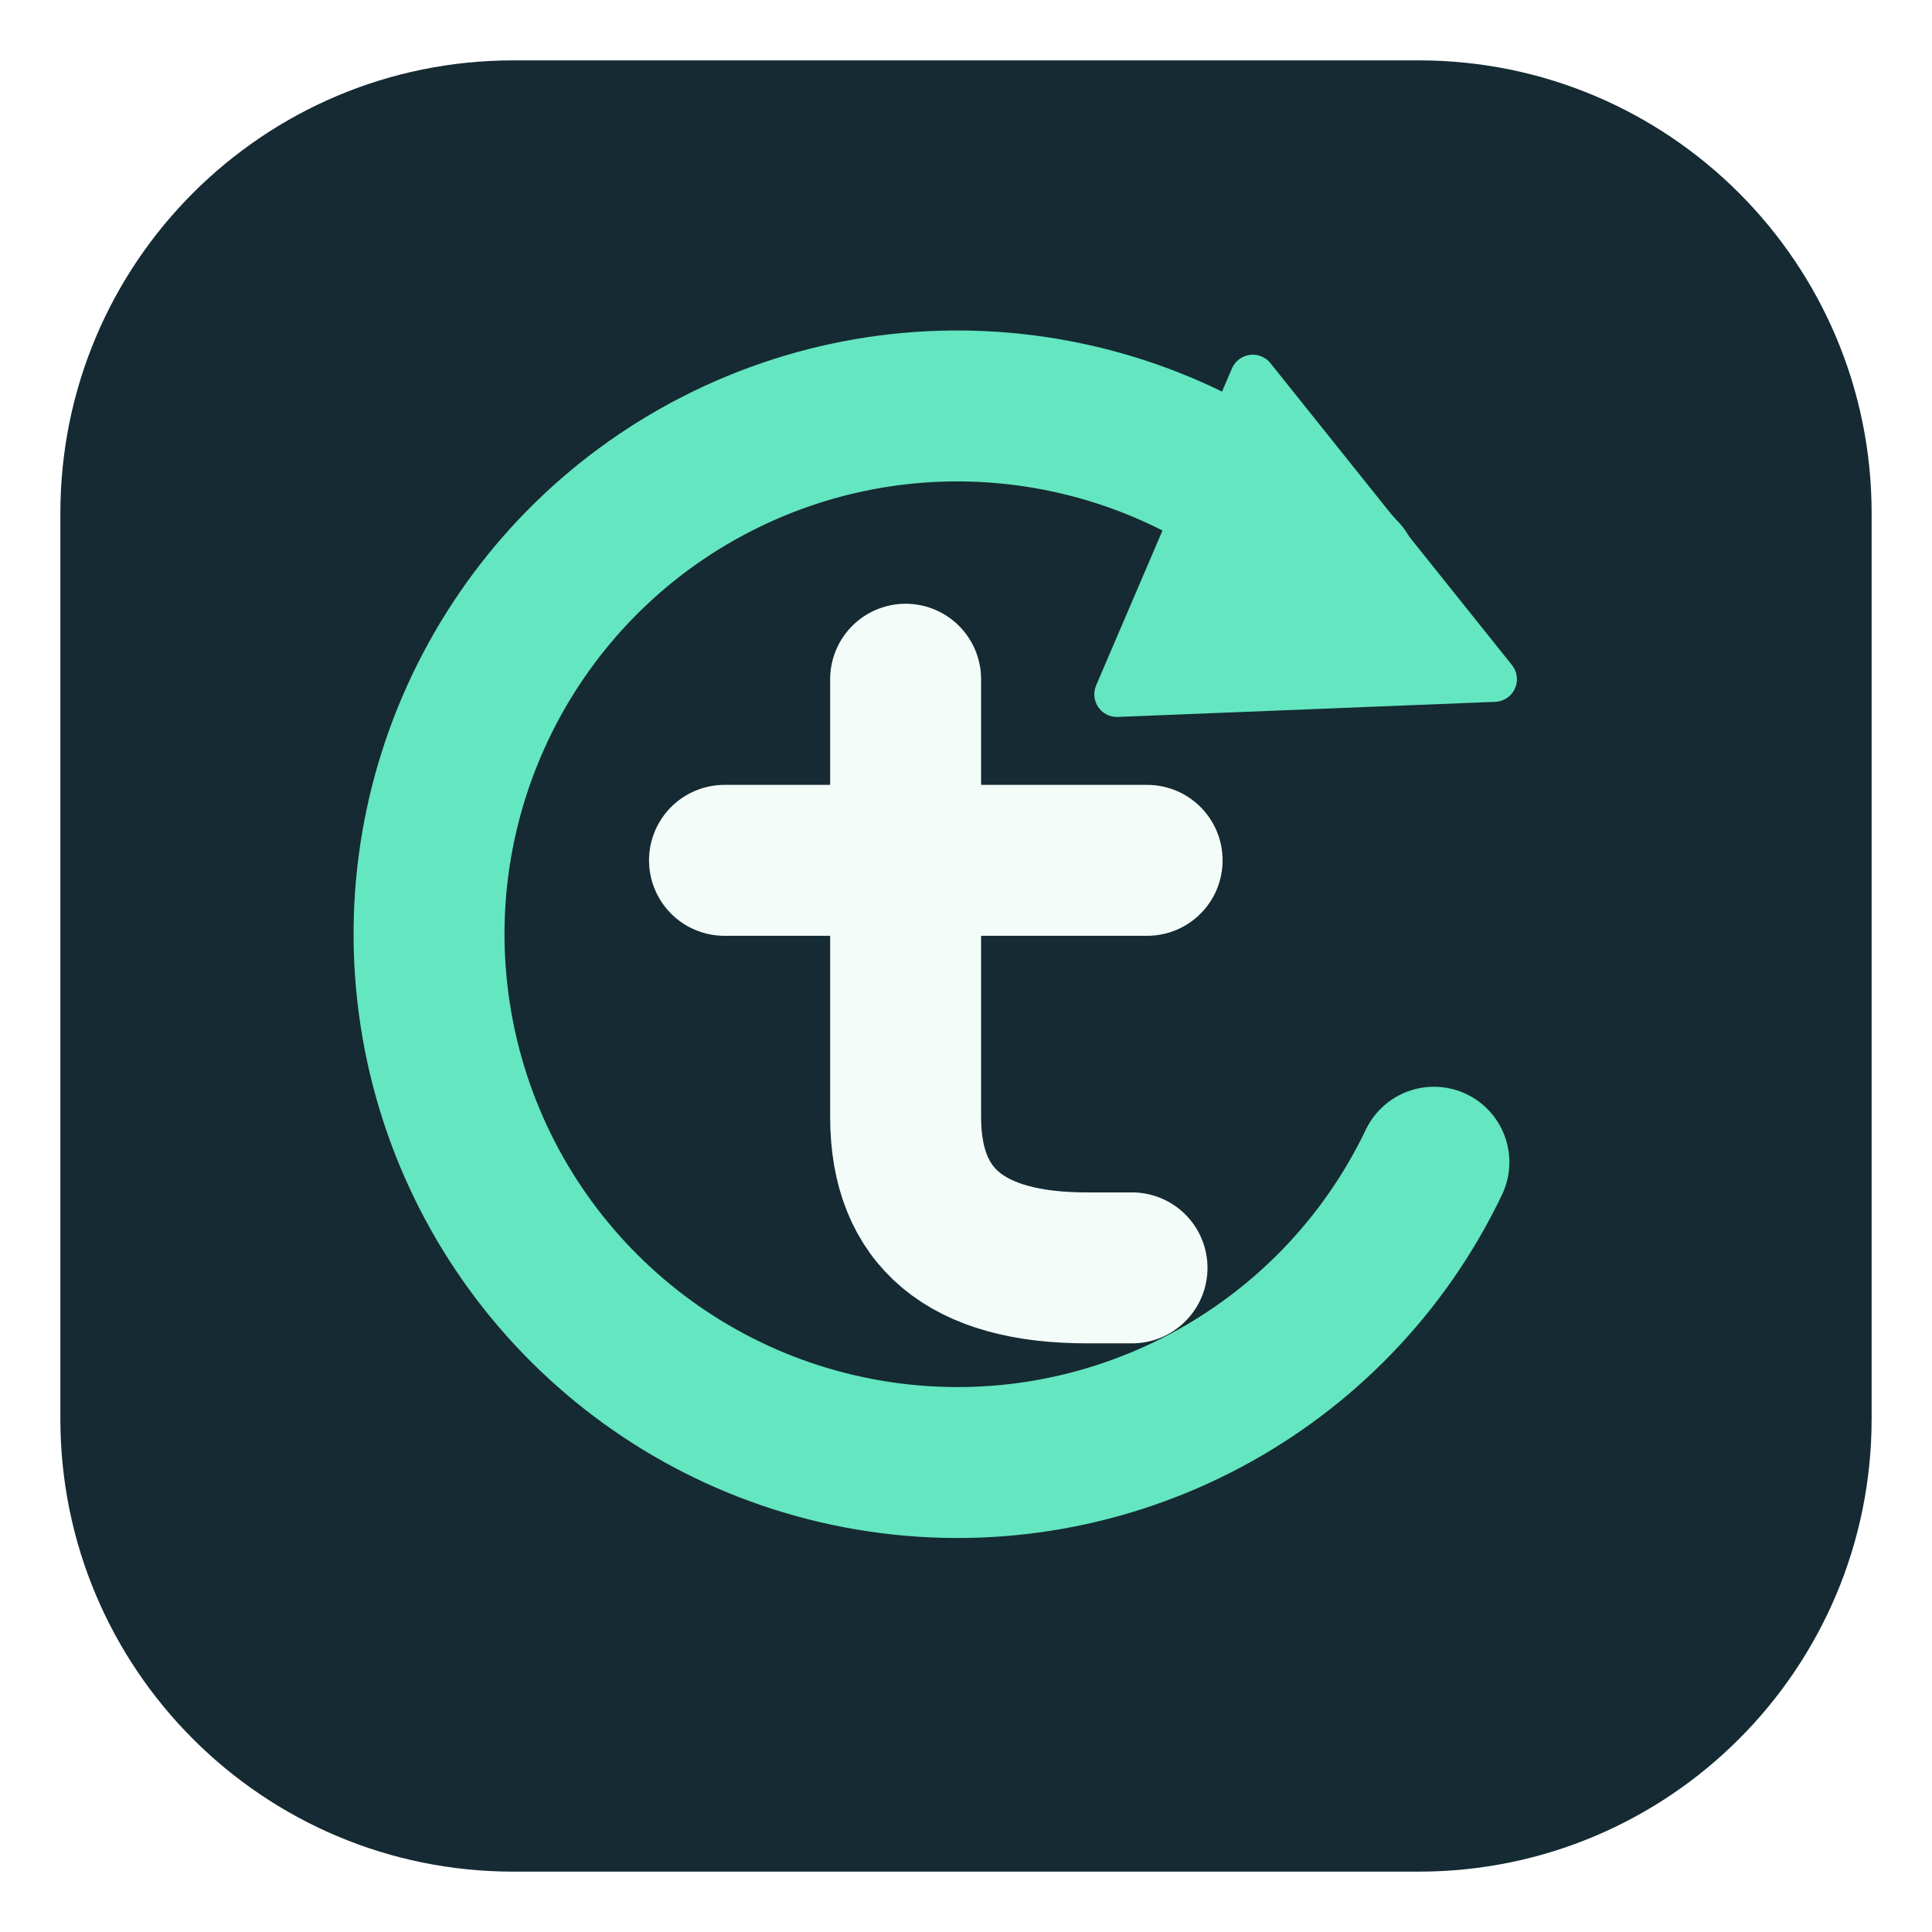
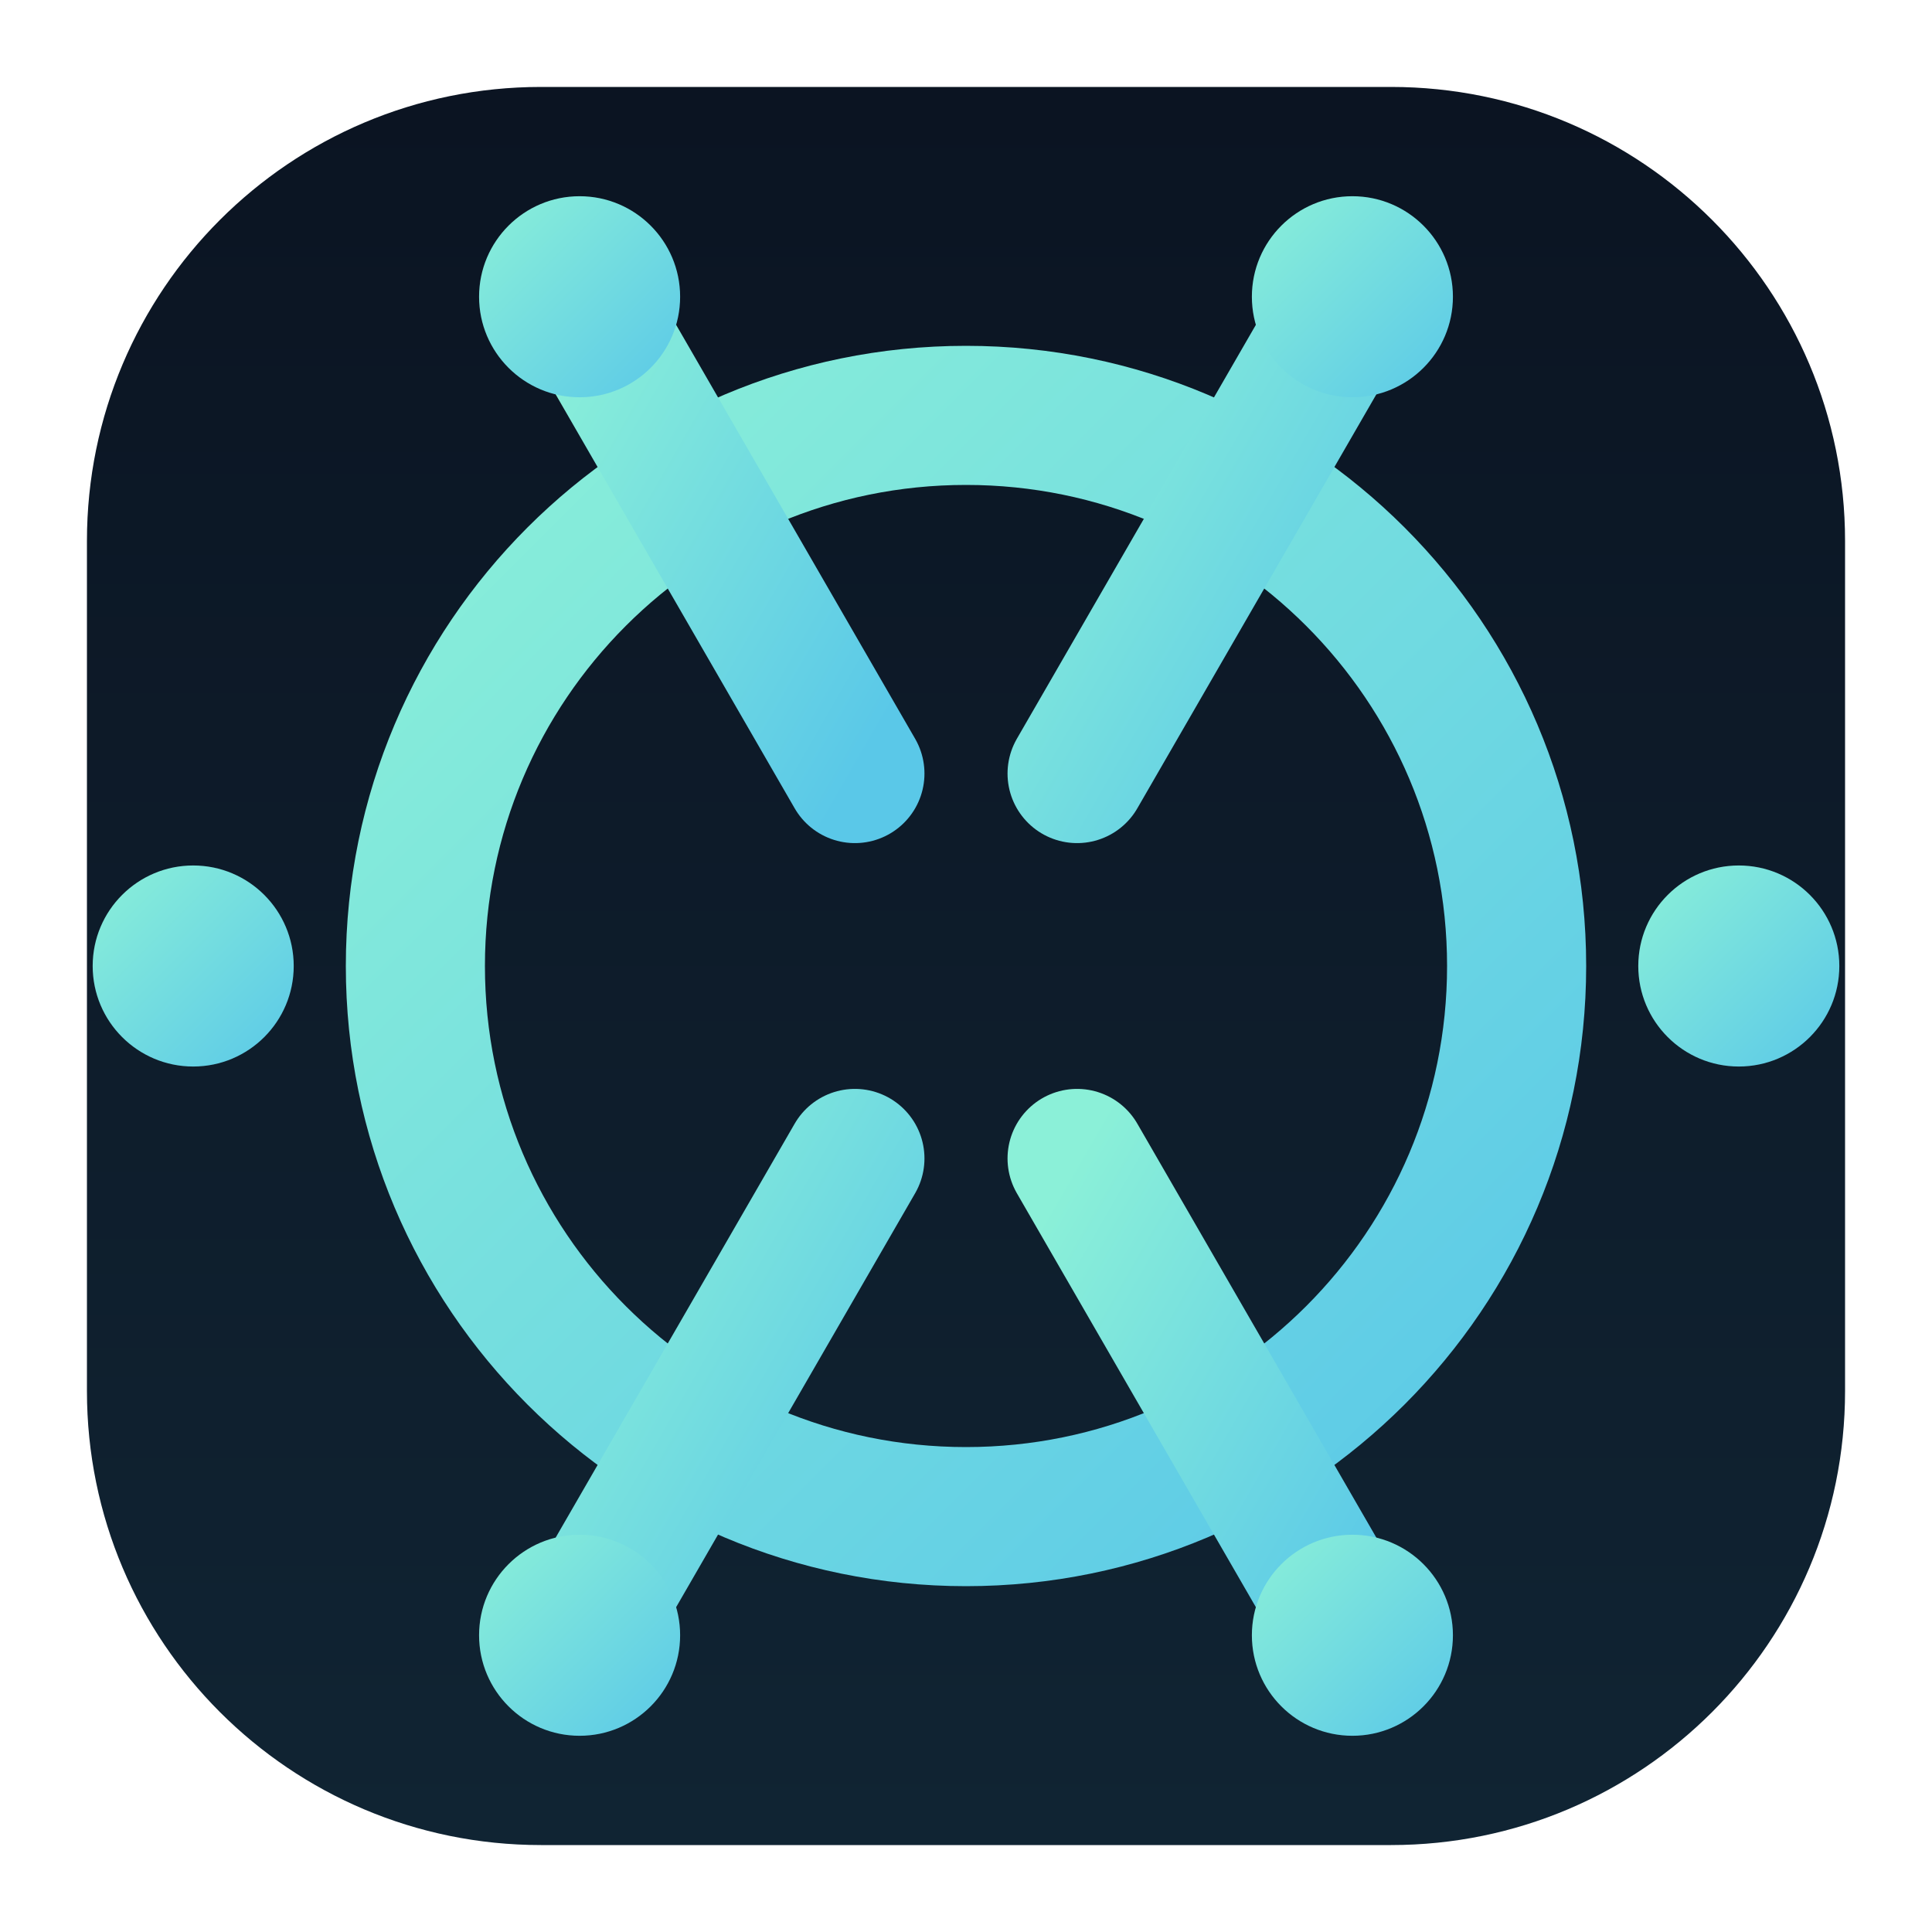
<svg xmlns="http://www.w3.org/2000/svg" width="128" height="128" viewBox="0 0 128 128">
-   <rect x="4" y="4" width="120" height="120" rx="30" fill="#152A32" />
-   <path d="M95 77a35 35 0 1 1-6-39" fill="none" stroke="#64E6C0" stroke-width="10" stroke-linecap="round" />
-   <path d="M83 25l16 20-25 1z" fill="#64E6C0" stroke="#64E6C0" stroke-width="3" stroke-linejoin="round" />
-   <path d="M60 45v29q0 10 12 10h3M48 57h28" fill="none" stroke="#F3FCF9" stroke-width="10" stroke-linecap="round" stroke-linejoin="round" />
+   <defs>
+     <linearGradient id="bg" x1="0" y1="0" x2="0" y2="1">
+       <stop offset="0" stop-color="#0B1422" />
+       <stop offset="1" stop-color="#102433" />
+     </linearGradient>
+     <linearGradient id="helm" x1="0" y1="0" x2="1" y2="1">
+       <stop offset="0" stop-color="#8BF0D8" />
+       <stop offset="1" stop-color="#5AC8E8" />
+     </linearGradient>
+   </defs>
+   <rect x="5.76" y="5.76" width="116.48" height="116.48" rx="30.08" fill="url(#bg)" />
+   <g fill="none" stroke="url(#helm)" stroke-width="9.216" stroke-linecap="round">
+     <circle cx="64" cy="64" r="36.48" />
+     <line x1="78.72" y1="64.00" x2="115.20" y2="64.00" />
+     <line x1="71.36" y1="76.75" x2="89.60" y2="108.34" />
+     <line x1="56.64" y1="76.75" x2="38.40" y2="108.34" />
+     <line x1="49.28" y1="64.00" x2="12.80" y2="64.00" />
+     <line x1="56.64" y1="51.25" x2="38.40" y2="19.66" />
+     <line x1="71.36" y1="51.25" x2="89.60" y2="19.66" />
+   </g>
+   <g fill="url(#helm)">
+     <circle cx="115.20" cy="64.00" r="6.66" />
+     <circle cx="89.60" cy="108.34" r="6.66" />
+     <circle cx="38.40" cy="108.34" r="6.66" />
+     <circle cx="12.80" cy="64.00" r="6.66" />
+     <circle cx="38.40" cy="19.66" r="6.66" />
+     <circle cx="89.60" cy="19.66" r="6.66" />
+   </g>
</svg>
